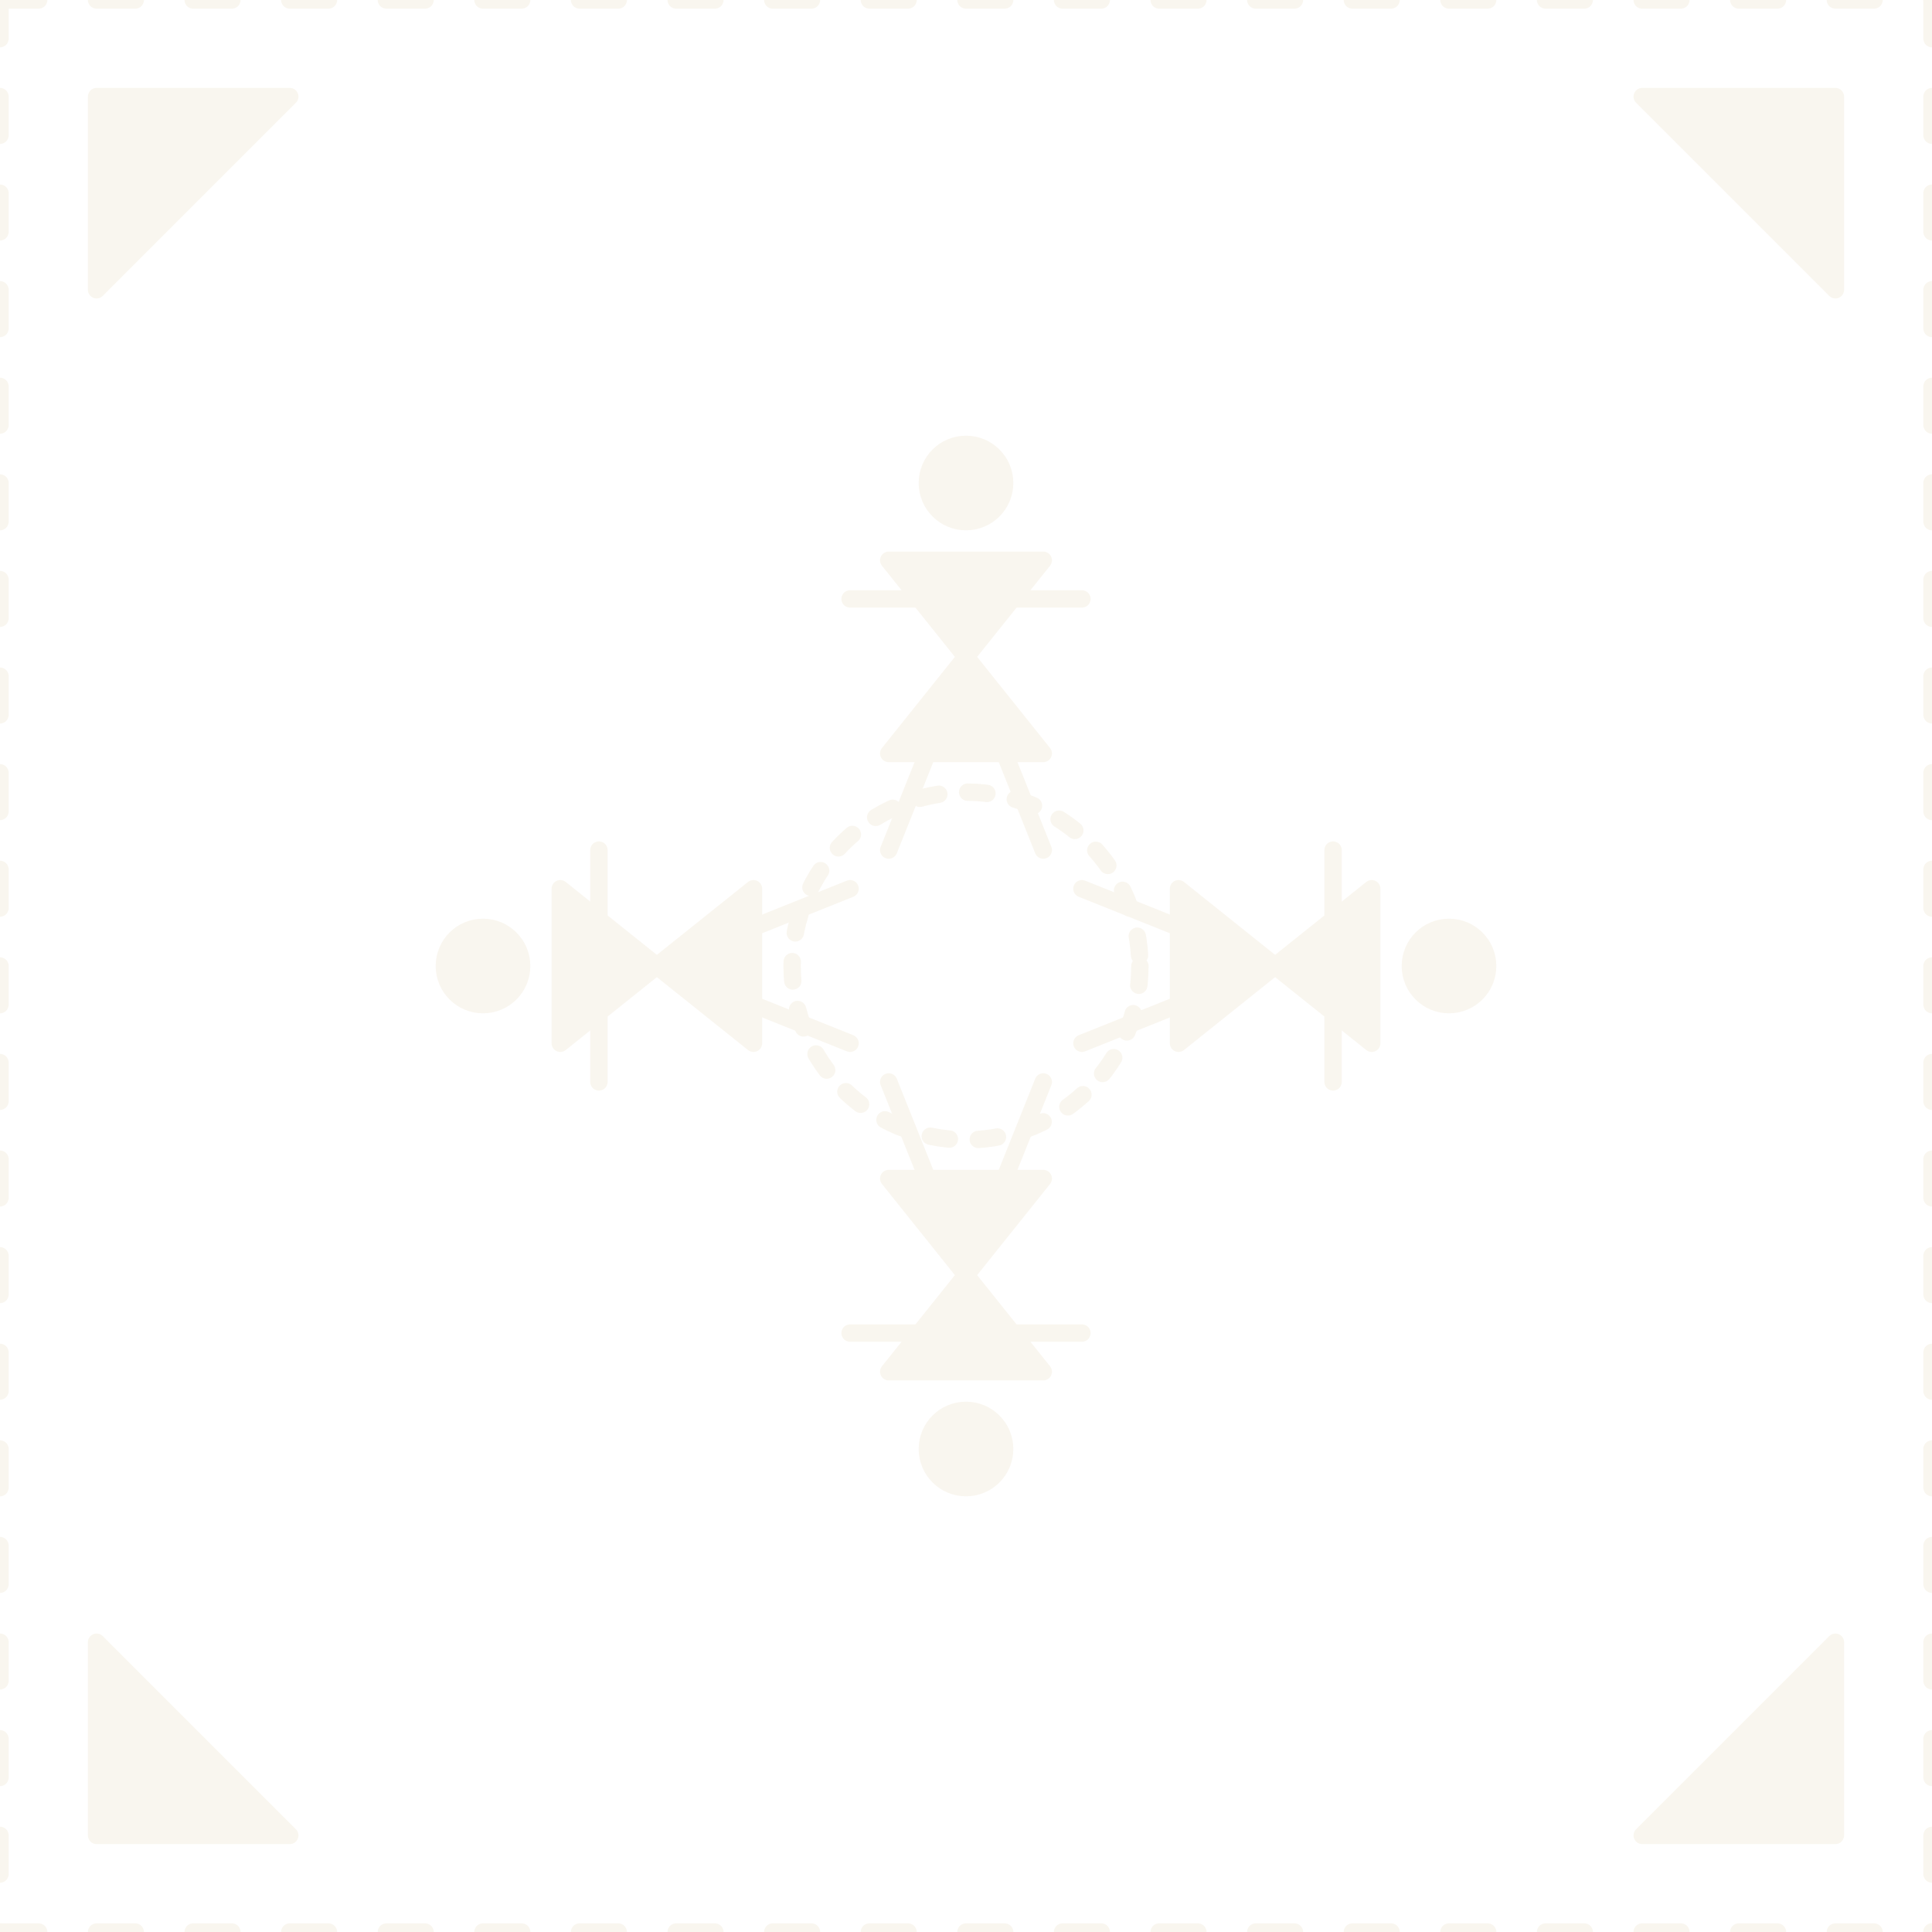
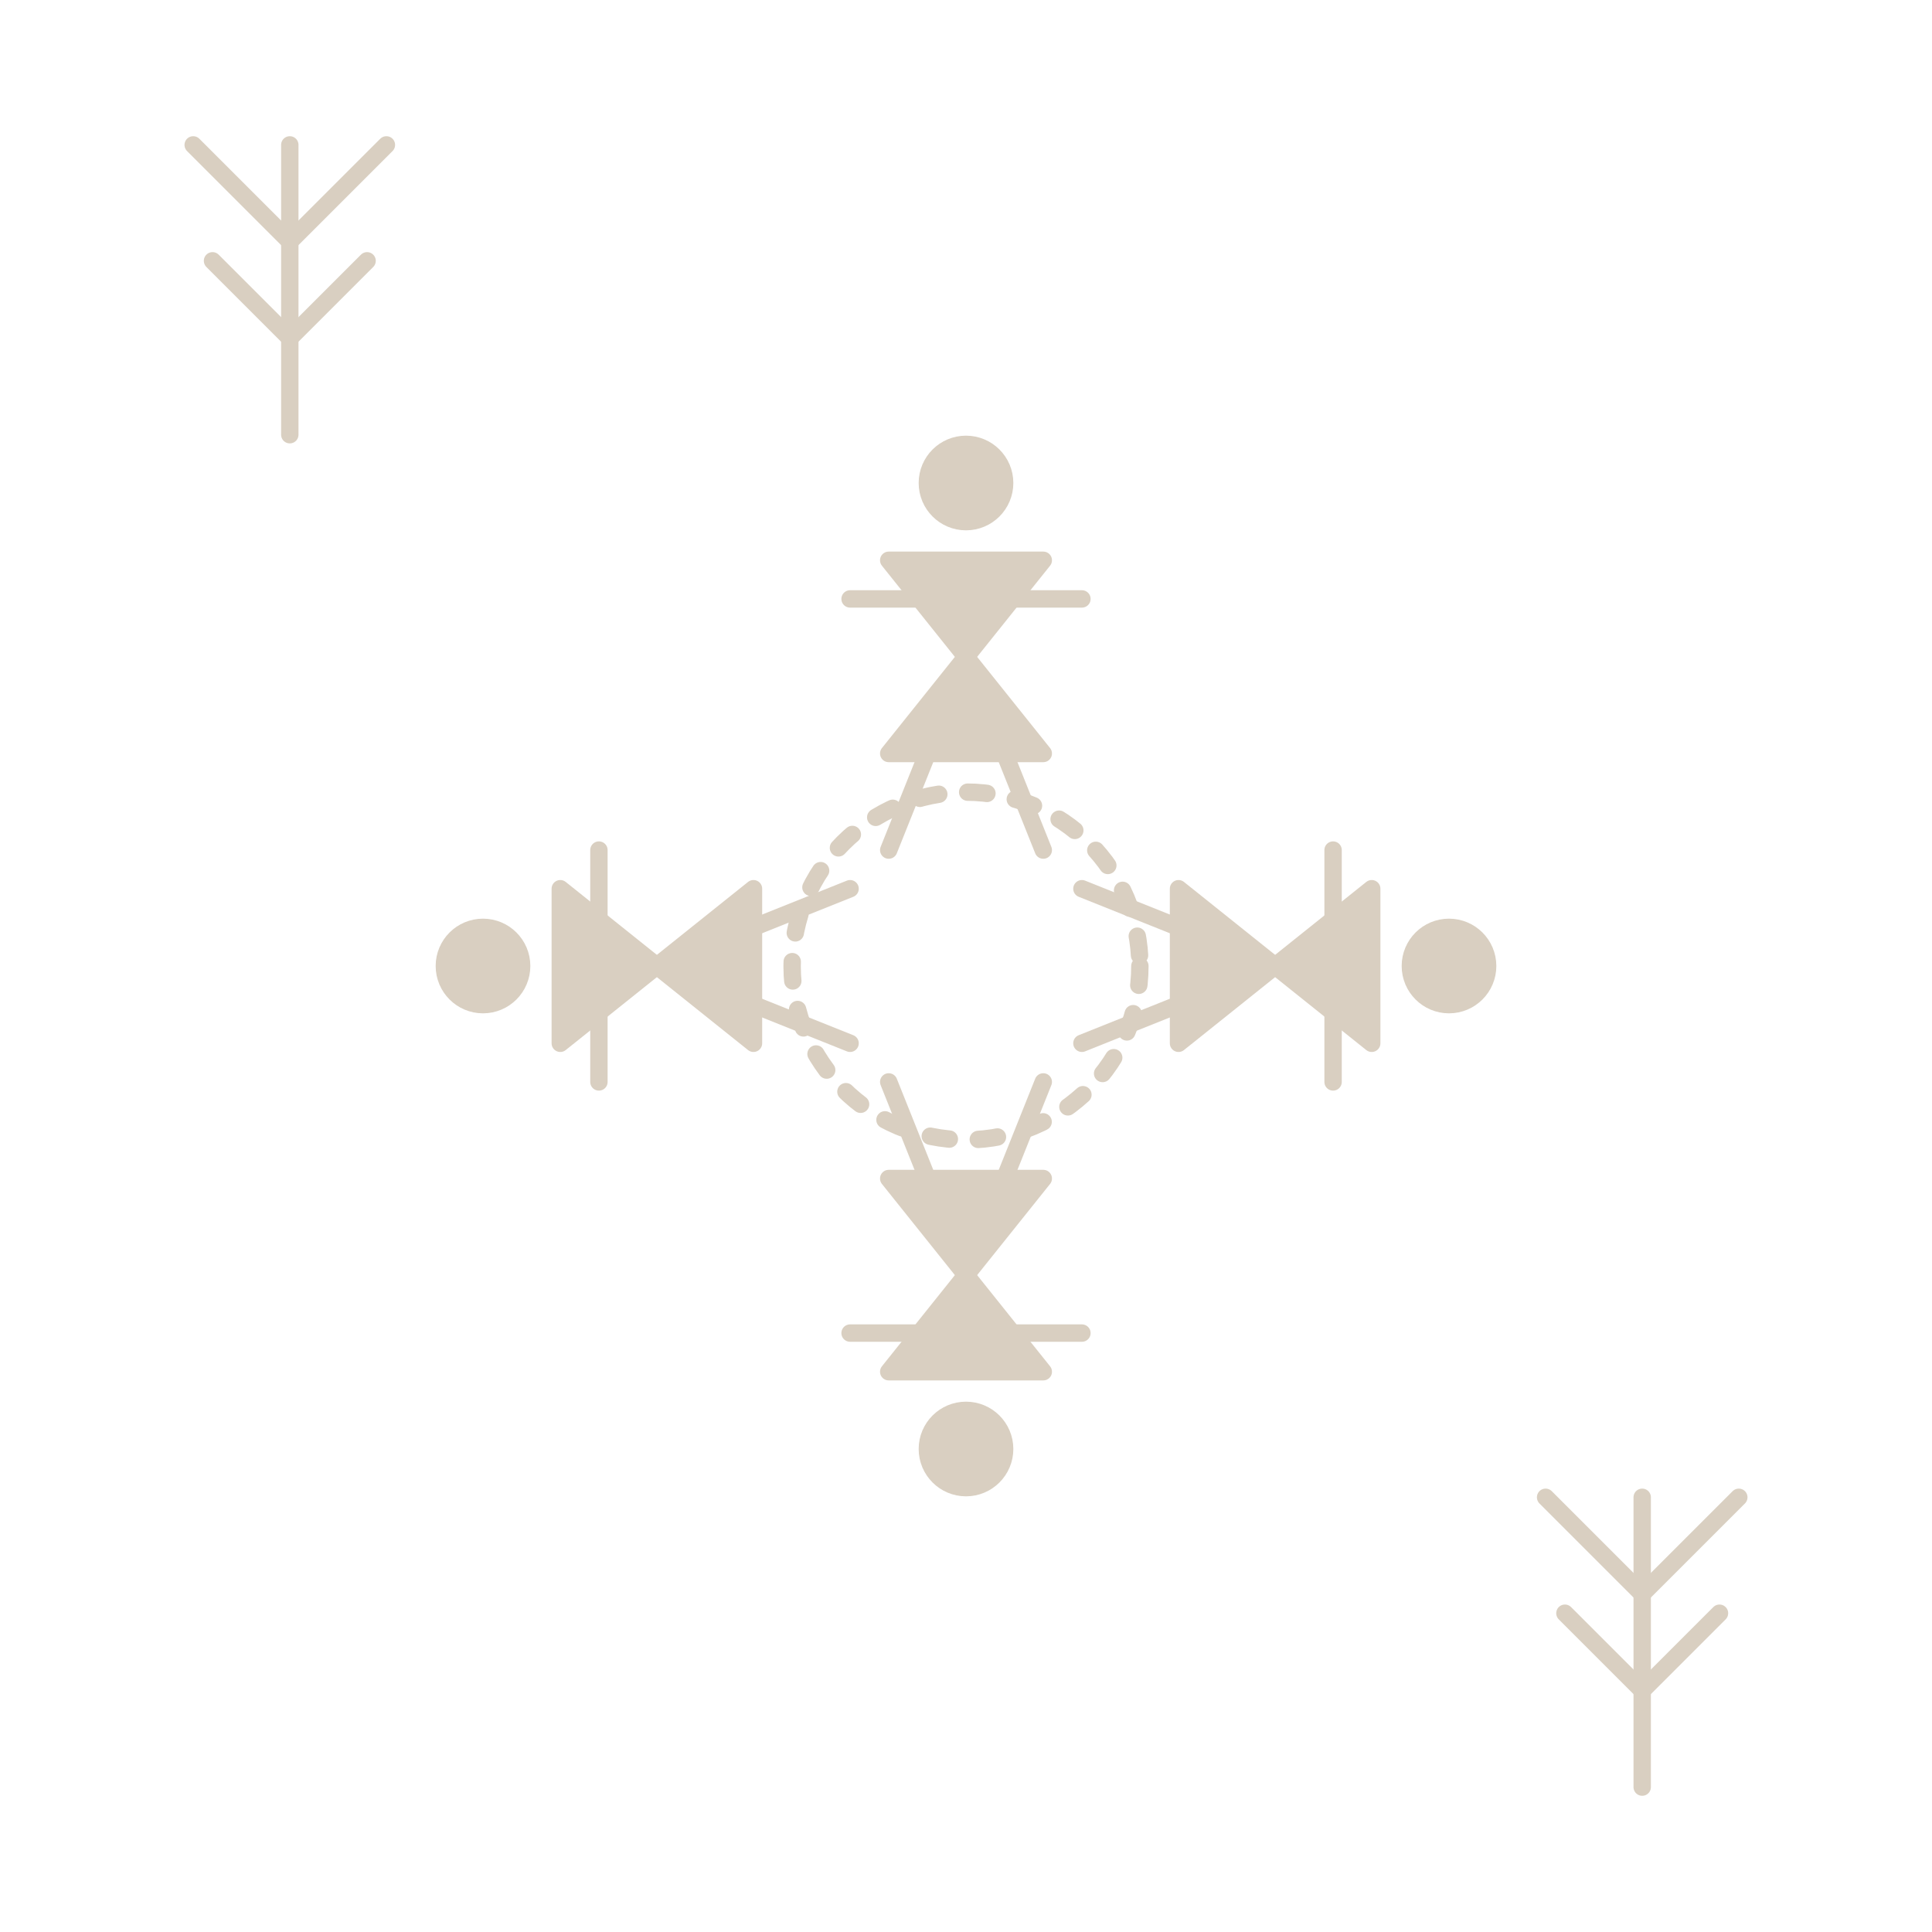
<svg xmlns="http://www.w3.org/2000/svg" width="200" height="200" viewBox="0 0 200 200">
-   <g fill="none" stroke="#e0cda7" stroke-width="1.8" stroke-linecap="round" stroke-linejoin="round" opacity="0.18">
+   <g fill="none" stroke="#87683b" stroke-width="1.8" stroke-linecap="round" stroke-linejoin="round" opacity="0.32">
    <circle cx="100" cy="100" r="18" stroke-dasharray="2 3" />
    <g transform="translate(100, 60)">
-       <circle cx="0" cy="-10" r="4" fill="#e0cda7" />
-       <path d="M-8,-2 L8,-2 L0,8 Z" fill="#e0cda7" />
-       <path d="M-8,18 L8,18 L0,8 Z" fill="#e0cda7" />
+       <circle cx="0" cy="-10" r="4" fill="#87683b" />
+       <path d="M-8,-2 L8,-2 L0,8 Z" fill="#87683b" />
+       <path d="M-8,18 L8,18 L0,8 Z" fill="#87683b" />
      <line x1="-12" y1="2" x2="12" y2="2" />
      <line x1="-4" y1="18" x2="-8" y2="28" />
      <line x1="4" y1="18" x2="8" y2="28" />
    </g>
    <g transform="translate(140, 100) rotate(90)">
-       <circle cx="0" cy="-10" r="4" fill="#e0cda7" />
-       <path d="M-8,-2 L8,-2 L0,8 Z" fill="#e0cda7" />
-       <path d="M-8,18 L8,18 L0,8 Z" fill="#e0cda7" />
+       <circle cx="0" cy="-10" r="4" fill="#87683b" />
+       <path d="M-8,-2 L8,-2 L0,8 Z" fill="#87683b" />
+       <path d="M-8,18 L8,18 L0,8 Z" fill="#87683b" />
      <line x1="-12" y1="2" x2="12" y2="2" />
      <line x1="-4" y1="18" x2="-8" y2="28" />
      <line x1="4" y1="18" x2="8" y2="28" />
    </g>
    <g transform="translate(100, 140) rotate(180)">
-       <circle cx="0" cy="-10" r="4" fill="#e0cda7" />
-       <path d="M-8,-2 L8,-2 L0,8 Z" fill="#e0cda7" />
-       <path d="M-8,18 L8,18 L0,8 Z" fill="#e0cda7" />
+       <circle cx="0" cy="-10" r="4" fill="#87683b" />
+       <path d="M-8,-2 L8,-2 L0,8 Z" fill="#87683b" />
+       <path d="M-8,18 L8,18 L0,8 Z" fill="#87683b" />
      <line x1="-12" y1="2" x2="12" y2="2" />
      <line x1="-4" y1="18" x2="-8" y2="28" />
      <line x1="4" y1="18" x2="8" y2="28" />
    </g>
    <g transform="translate(60, 100) rotate(270)">
-       <circle cx="0" cy="-10" r="4" fill="#e0cda7" />
-       <path d="M-8,-2 L8,-2 L0,8 Z" fill="#e0cda7" />
-       <path d="M-8,18 L8,18 L0,8 Z" fill="#e0cda7" />
+       <circle cx="0" cy="-10" r="4" fill="#87683b" />
+       <path d="M-8,-2 L8,-2 L0,8 Z" fill="#87683b" />
+       <path d="M-8,18 L8,18 L0,8 Z" fill="#87683b" />
      <line x1="-12" y1="2" x2="12" y2="2" />
      <line x1="-4" y1="18" x2="-8" y2="28" />
      <line x1="4" y1="18" x2="8" y2="28" />
    </g>
-     <path d="M10,10 L30,10 L10,30 Z" fill="#e0cda7" />
-     <path d="M190,10 L170,10 L190,30 Z" fill="#e0cda7" />
-     <path d="M10,190 L30,190 L10,170 Z" fill="#e0cda7" />
-     <path d="M190,190 L170,190 L190,170 Z" fill="#e0cda7" />
-     <line x1="0" y1="0" x2="200" y2="0" stroke-dasharray="4 6" />
-     <line x1="0" y1="200" x2="200" y2="200" stroke-dasharray="4 6" />
-     <line x1="0" y1="0" x2="0" y2="200" stroke-dasharray="4 6" />
-     <line x1="200" y1="0" x2="200" y2="200" stroke-dasharray="4 6" />
+     <g transform="translate(30, 30)">
+       <line x1="0" y1="15" x2="0" y2="-15" />
+       <line x1="0" y1="-5" x2="-10" y2="-15" />
+       <line x1="0" y1="-5" x2="10" y2="-15" />
+       <line x1="0" y1="5" x2="-8" y2="-3" />
+       <line x1="0" y1="5" x2="8" y2="-3" />
+     </g>
+     <g transform="translate(170, 170)">
+       <line x1="0" y1="15" x2="0" y2="-15" />
+       <line x1="0" y1="-5" x2="-10" y2="-15" />
+       <line x1="0" y1="-5" x2="10" y2="-15" />
+       <line x1="0" y1="5" x2="-8" y2="-3" />
+       <line x1="0" y1="5" x2="8" y2="-3" />
+     </g>
  </g>
</svg>
